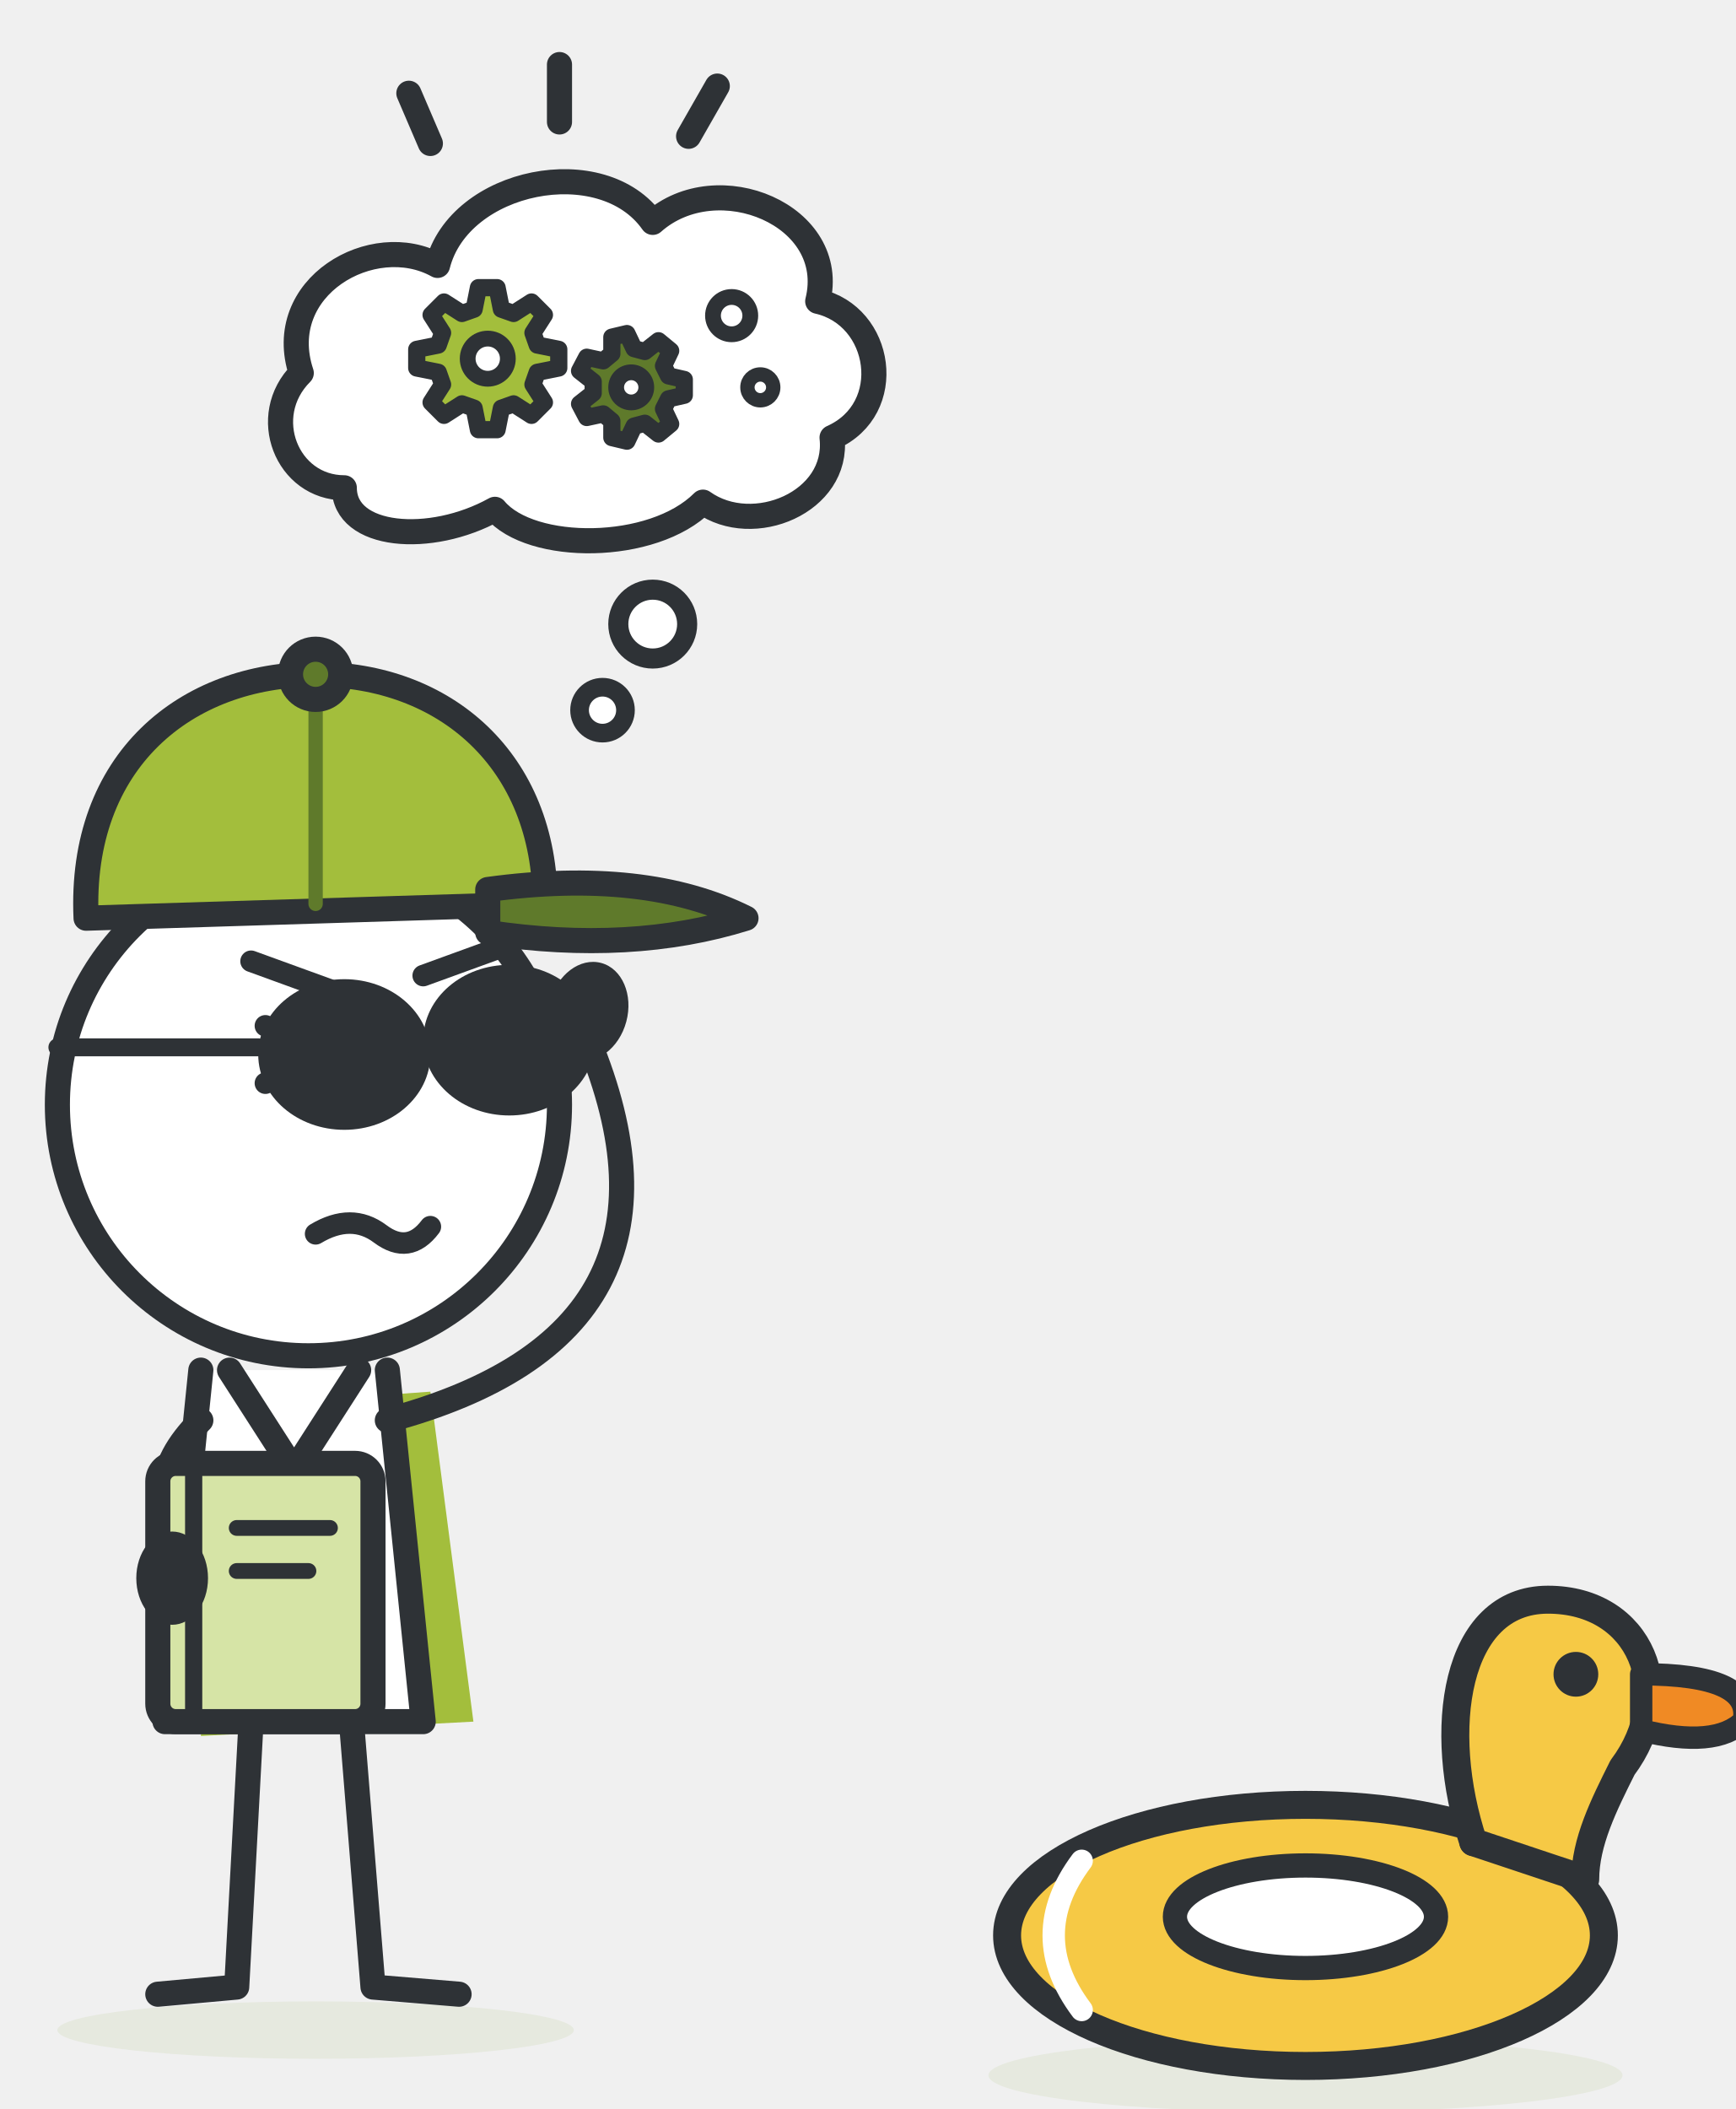
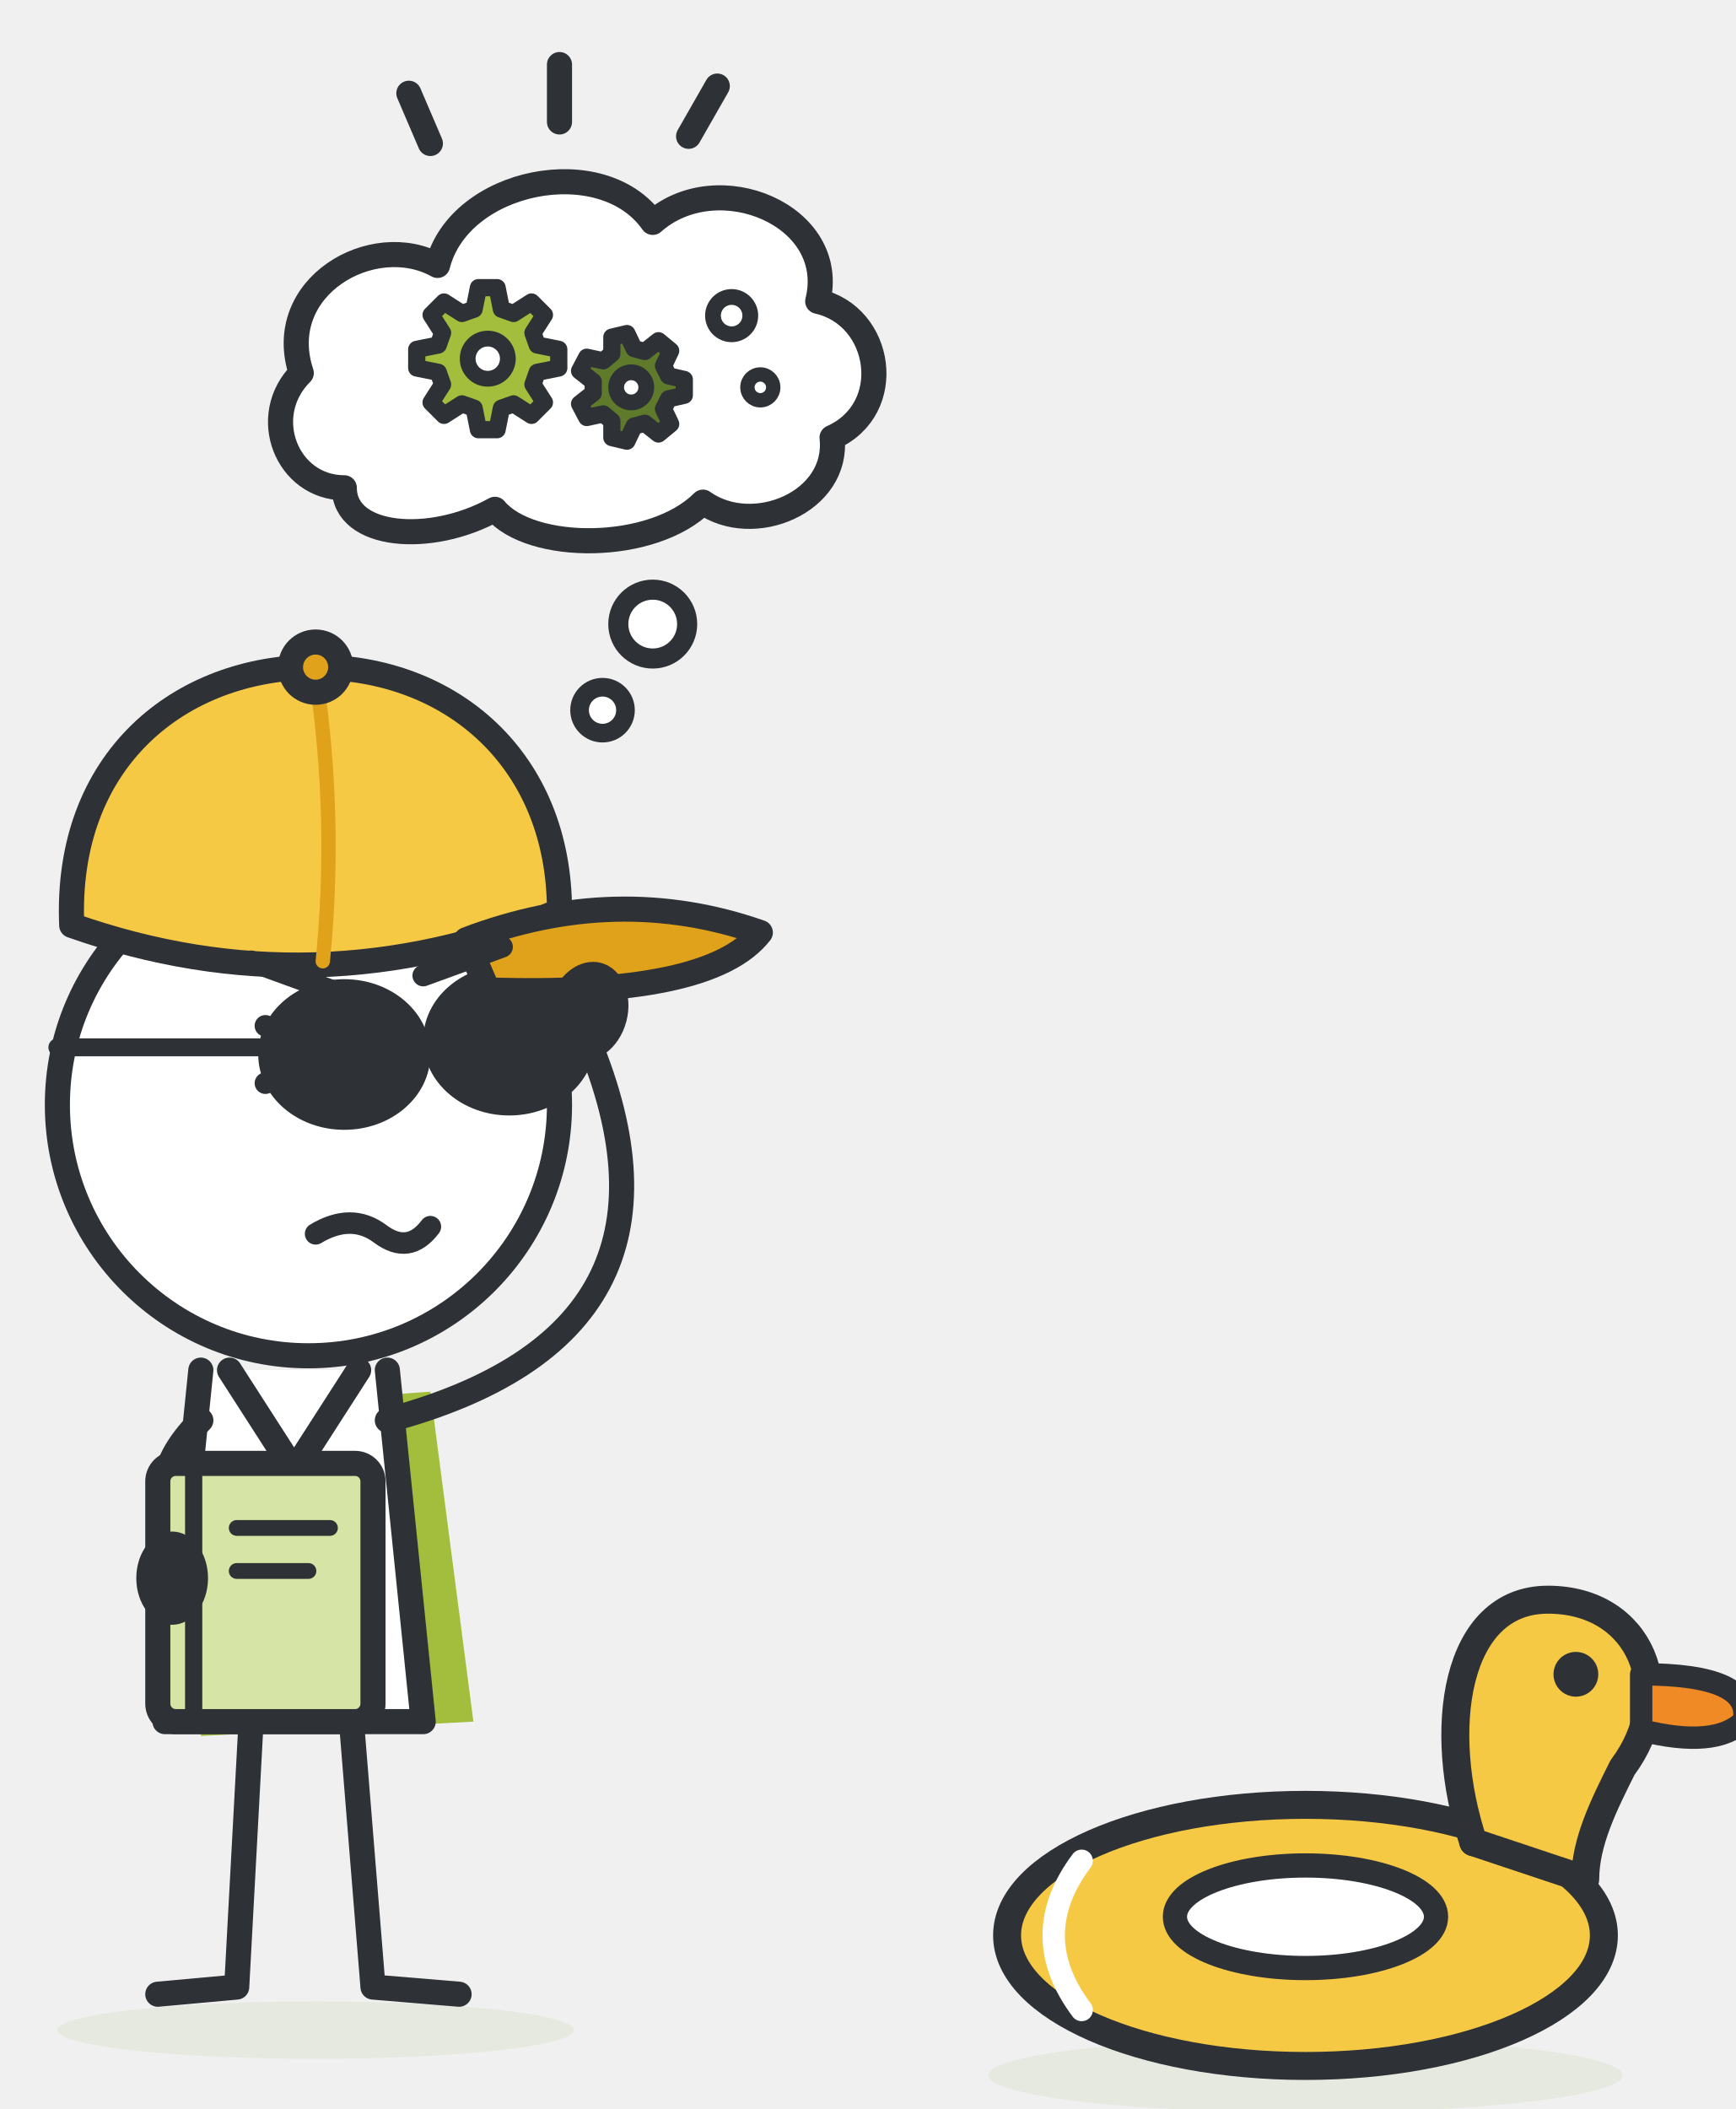
<svg xmlns="http://www.w3.org/2000/svg" aria-hidden="true" focusable="false" viewBox="52 -82 242 294" fill="none" stroke="#2E3236" stroke-width="3.5" stroke-linecap="round" stroke-linejoin="round">
  <ellipse cx="96" cy="201" rx="36" ry="4" fill="#E6E9DF" stroke="none" />
  <path d="M84 114 L112 112 L118 158 L80 160 Z" fill="#A3BE3C" stroke="none" />
  <path d="M87 158 L85 195 L74 196" />
  <path d="M101 158 L104 195 L116 196" />
  <path d="M80 109 L75 158 L111 158 L106 109" fill="#FFFFFF" />
  <path d="M84 109 L93 123 L102 109" />
  <path d="M93 123 L93 157" />
  <path d="M80 116 Q70 126 80 134" />
  <path d="M106 116 Q151 104 134 63" />
  <circle cx="95" cy="72" r="35" fill="#FFFFFF" />
  <path d="M60 64 L88 64" stroke-width="2.5" />
  <ellipse cx="100" cy="65" rx="10.5" ry="9" fill="#2E3236" stroke-width="3" />
  <ellipse cx="123" cy="63" rx="10.5" ry="9" fill="#2E3236" stroke-width="3" />
  <path d="M110 64 Q112 61.5 114 63" stroke-width="2.5" />
-   <path d="M64 46 C63 24 78 12 96 12 C114 12 128 24 128 44 Z" fill="#A3BE3C" />
-   <path d="M120 42 Q142 39 156 46 Q140 51 120 48 Z" fill="#5F7A2B" />
-   <path d="M96 13 L96 44" stroke="#5F7A2B" stroke-width="2" />
-   <circle cx="96" cy="12" r="3.5" fill="#5F7A2B" />
+   <path d="M62 47 C61 24 77 11 96 11 C115 11 130 24 130 45 Q96 59 62 47 Z" fill="#F6C945" />
+   <path d="M117 49 Q138 41 158 48 Q151 57 120 56 Z" fill="#E0A21B" />
+   <path d="M96 12 Q99 32 97 52" stroke="#E0A21B" stroke-width="2" fill="none" />
+   <circle cx="96" cy="11" r="3.5" fill="#E0A21B" />
  <path d="M89 61 L97 65 L89 69" stroke-width="3" />
  <path d="M120 59 L112 63 L120 67" stroke-width="3" />
  <path d="M87 52 L98 56" stroke-width="3" />
  <path d="M111 54 L122 50" stroke-width="3" />
  <path d="M96 90 Q101 87 105 90 Q109 93 112 89" stroke-width="3" />
  <ellipse cx="134" cy="59" rx="5.5" ry="7" fill="#2E3236" stroke="none" transform="rotate(15 134 59)" />
  <rect x="74" y="122" width="30" height="36" rx="2.5" fill="#D6E4A6" />
  <path d="M79 122 L79 158" stroke-width="2.4" />
  <path d="M85 131 L98 131" stroke-width="2.2" />
  <path d="M85 137 L95 137" stroke-width="2.2" />
  <ellipse cx="76" cy="138" rx="5" ry="6.5" fill="#2E3236" stroke="none" />
  <g transform="translate(16 -16)">
    <circle cx="120" cy="33" r="3.2" fill="#FFFFFF" stroke-width="2.6" />
    <circle cx="127" cy="21" r="4.8" fill="#FFFFFF" stroke-width="2.8" />
    <path d="M84 2 C76 2 72 -8 78 -14 C74 -26 88 -34 97 -29 C100 -41 120 -45 127 -35 C136 -43 153 -36 150 -24 C159 -22 161 -9 152 -5 C153 4 141 9 134 4 C127 11 110 11 105 5 C96 10 84 9 84 2 Z" fill="#FFFFFF" />
    <g class="engrenage">
      <path d="M113.9 -17.3 L113.9 -14.7 L110.9 -14.1 L110.3 -12.4 L111.9 -9.9 L110.1 -8.1 L107.6 -9.7 L105.9 -9.1 L105.3 -6.1 L102.7 -6.1 L102.1 -9.1 L100.4 -9.7 L97.9 -8.1 L96.1 -9.9 L97.7 -12.4 L97.1 -14.1 L94.1 -14.7 L94.1 -17.3 L97.1 -17.9 L97.7 -19.6 L96.1 -22.1 L97.9 -23.9 L100.4 -22.3 L102.1 -22.9 L102.7 -25.9 L105.3 -25.9 L105.9 -22.9 L107.6 -22.3 L110.1 -23.9 L111.9 -22.1 L110.3 -19.6 L110.9 -17.9 Z" fill="#A3BE3C" stroke="#2E3236" stroke-width="2.4" />
      <circle cx="104" cy="-16" r="2.8" fill="#FFFFFF" stroke="#2E3236" stroke-width="2.2" />
    </g>
    <g class="engrenage engrenage-inverse">
      <path d="M131.4 -13.1 L131.4 -10.9 L129.2 -10.4 L128.5 -9.0 L129.5 -6.9 L127.8 -5.5 L125.9 -7.0 L124.4 -6.6 L123.4 -4.5 L121.3 -5.0 L121.3 -7.3 L120.1 -8.3 L117.8 -7.8 L116.8 -9.7 L118.7 -11.2 L118.7 -12.8 L116.8 -14.3 L117.8 -16.2 L120.1 -15.7 L121.3 -16.7 L121.3 -19.0 L123.4 -19.5 L124.4 -17.4 L125.9 -17.0 L127.8 -18.5 L129.5 -17.1 L128.5 -15.0 L129.2 -13.6 Z" fill="#5F7A2B" stroke="#2E3236" stroke-width="2.4" />
      <circle cx="124" cy="-12" r="2.1" fill="#FFFFFF" stroke="#2E3236" stroke-width="2.2" />
    </g>
    <circle cx="138" cy="-22" r="2.6" fill="#FFFFFF" stroke-width="2.2" />
    <circle cx="142" cy="-12" r="1.8" fill="#FFFFFF" stroke-width="2" />
    <g class="vapeur">
      <path d="M96 -46 L93 -53" />
      <path d="M114 -49 L114 -57" />
      <path d="M132 -47 L136 -54" />
    </g>
  </g>
  <g class="bouee" transform="translate(234 206) scale(1.3) translate(-234 -206)">
    <ellipse cx="234" cy="207" rx="34" ry="4" fill="#E6E9DF" stroke="none" />
    <ellipse cx="234" cy="192" rx="32" ry="14" fill="#F6C945" stroke="#2E3236" stroke-width="3" />
    <ellipse cx="234" cy="190" rx="14" ry="5.5" fill="#FFFFFF" stroke="#2E3236" stroke-width="2.6" />
    <path d="M210 184 Q204 192 210 200" stroke="#FFFFFF" stroke-width="2.4" fill="none" />
    <path d="M252 182 C250 170 254 162 260 160" stroke="#2E3236" stroke-width="3" fill="none" />
    <path d="M252 182 C248 170 250 156 260 156 C270 156 274 166 268 174 C266 178 264 182 264 186 Z" fill="#F6C945" stroke="#2E3236" stroke-width="3" />
    <path d="M270 164 Q282 164 281 169 Q278 172 270 170 Z" fill="#F08A24" stroke="#2E3236" stroke-width="2.4" />
    <circle cx="263" cy="164" r="2.4" fill="#2E3236" stroke="none" />
  </g>
</svg>
